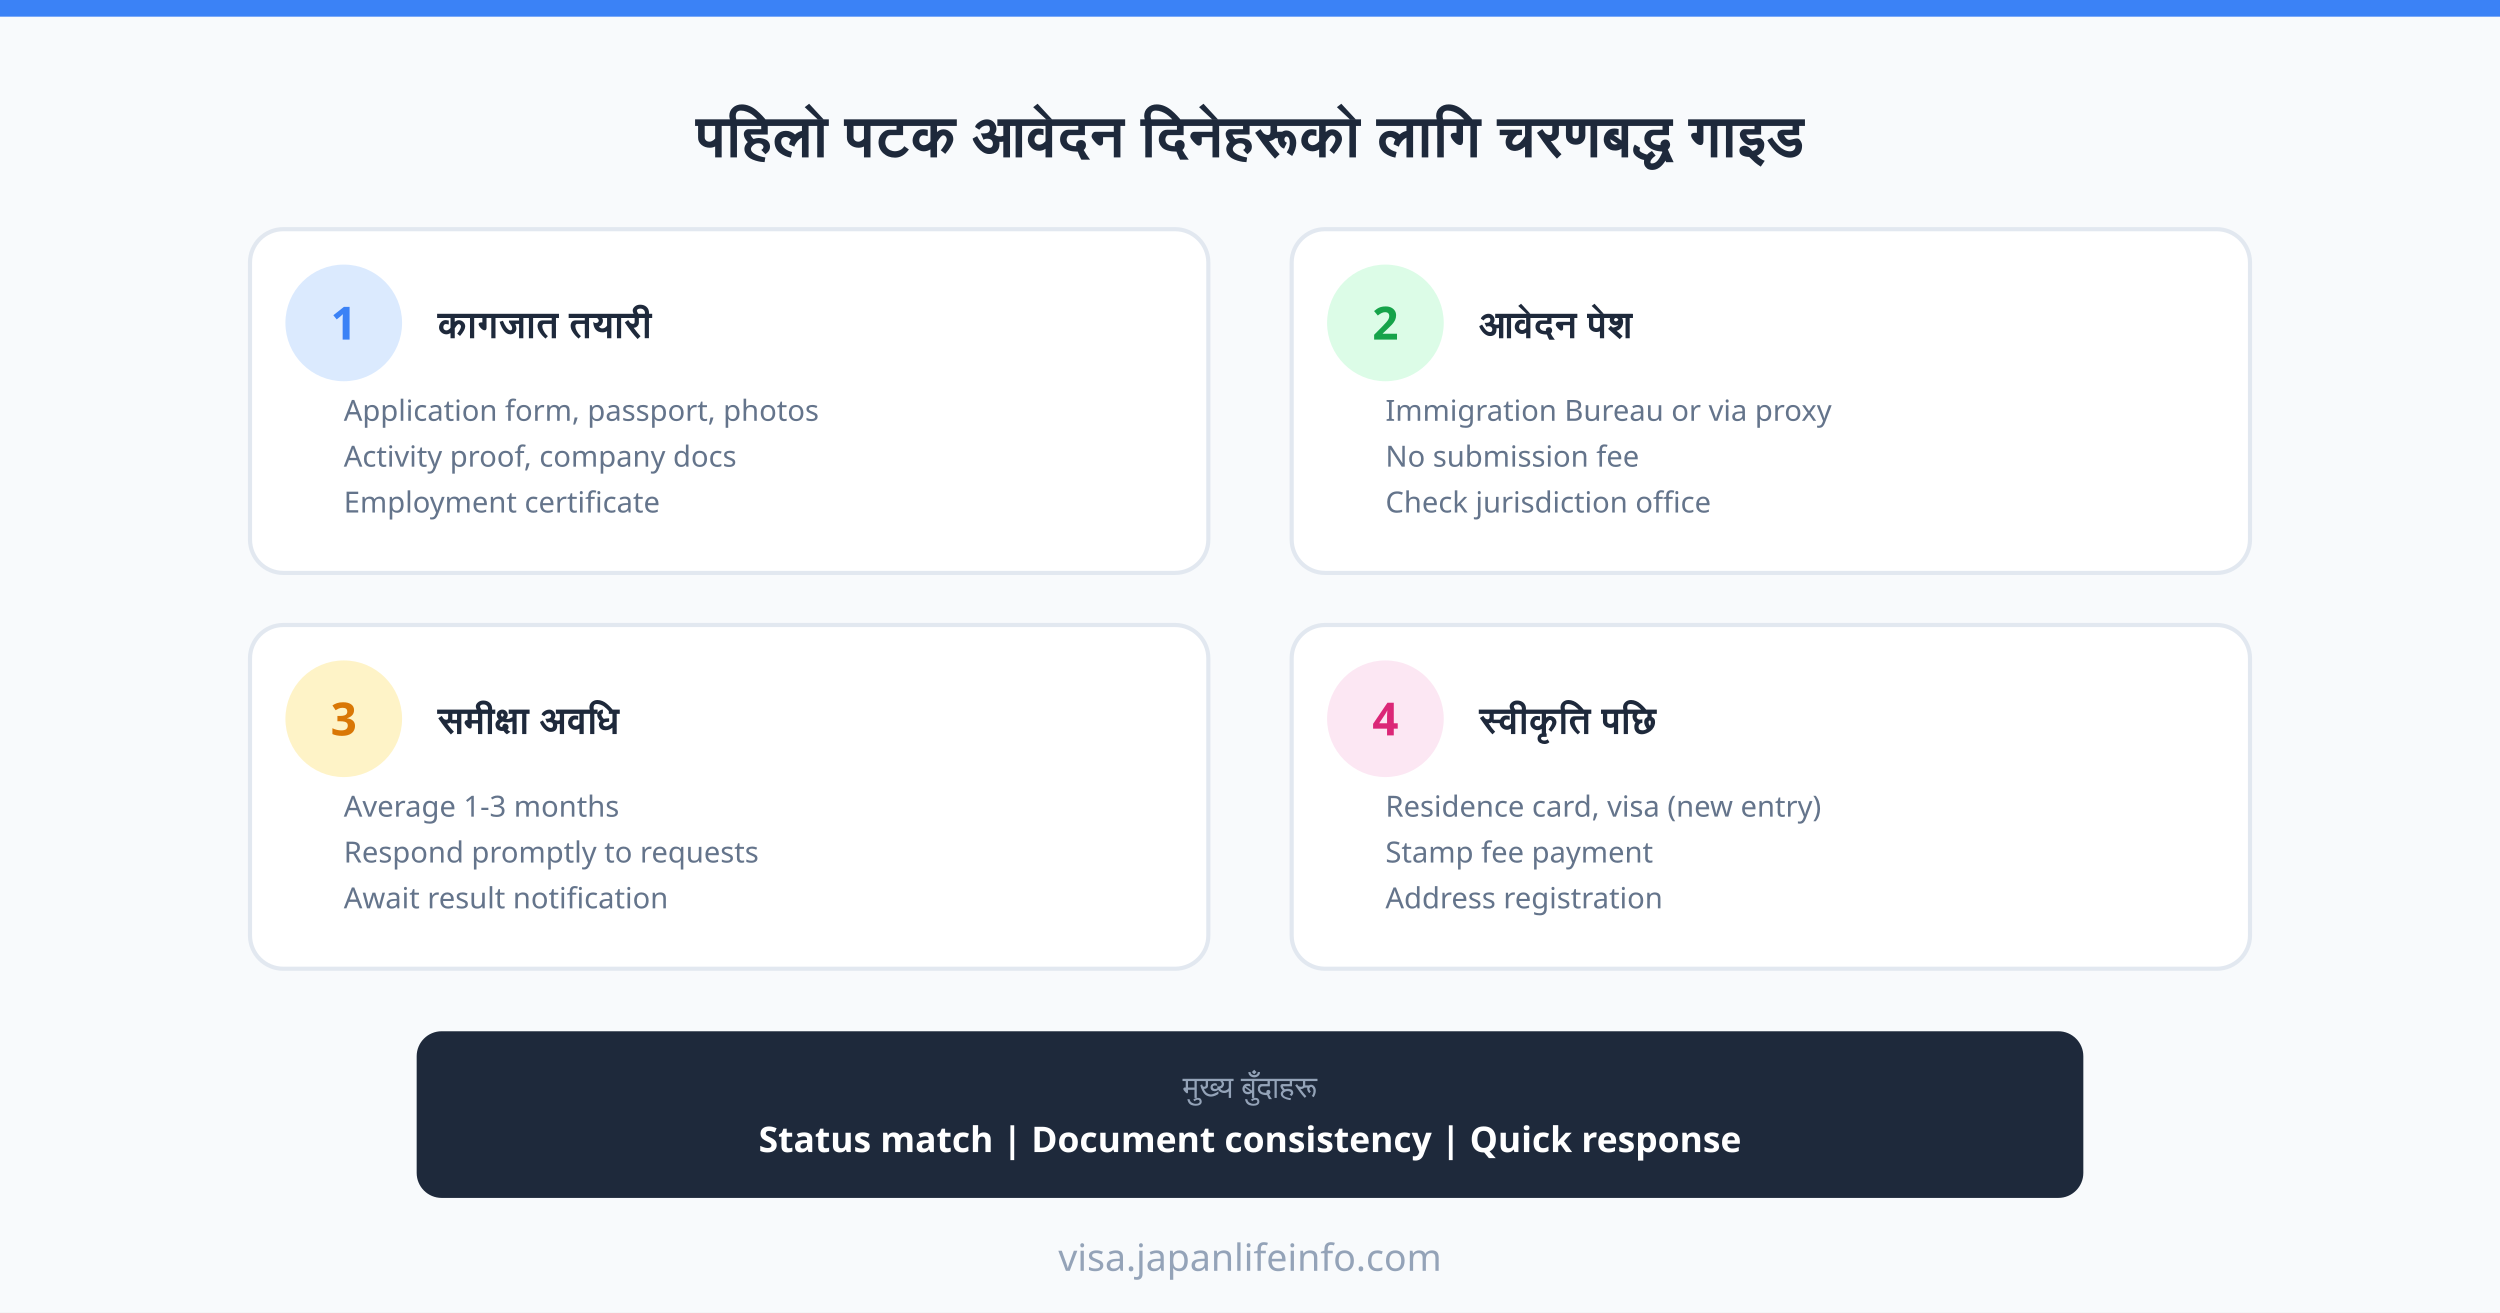
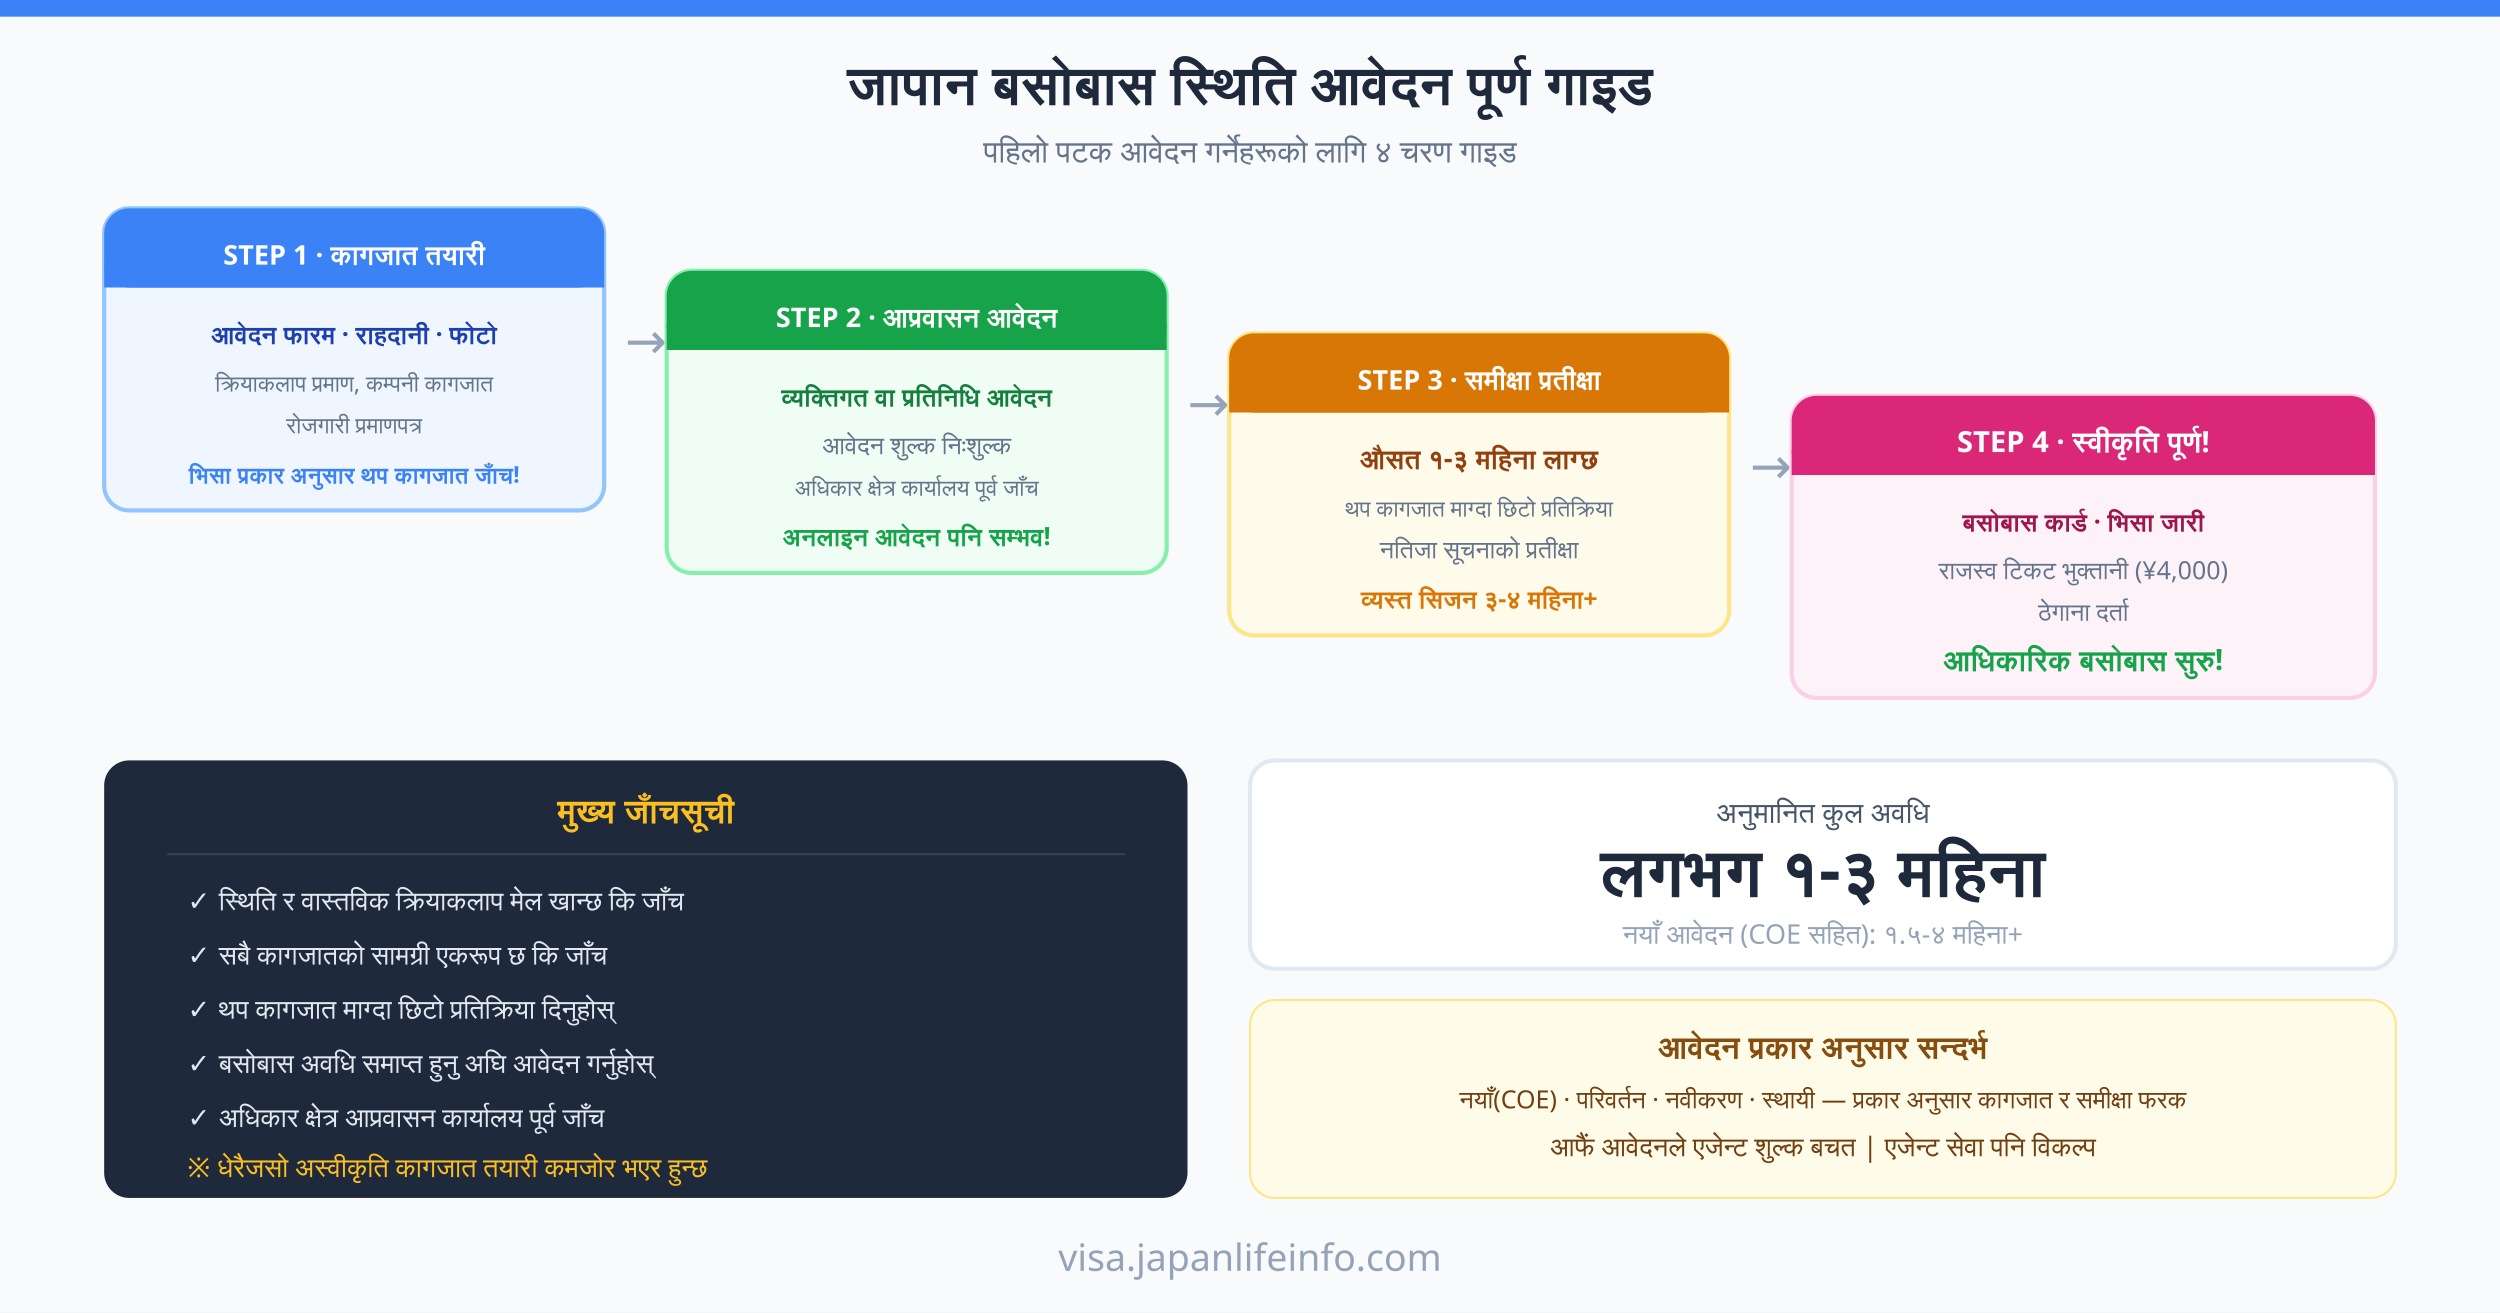
<svg xmlns="http://www.w3.org/2000/svg" width="1200" height="630" viewBox="0 0 1200 630" fill="none">
  <rect width="1200" height="630" fill="#f8fafc" />
  <rect width="1200" height="8" fill="url(#headerGradient)" />
-   <text x="600" y="75" text-anchor="middle" fill="#1e293b" font-family="sans-serif" font-size="28" font-weight="bold">पहिलो पटक आवेदन दिनेहरूको लागि चरणबद्ध गाइड</text>
-   <g transform="translate(120, 110)">
-     <rect width="460" height="165" rx="16" fill="white" stroke="#e2e8f0" stroke-width="2" />
-     <circle cx="45" cy="45" r="28" fill="#dbeafe" />
-     <text x="45" y="53" text-anchor="middle" fill="#3b82f6" font-family="sans-serif" font-size="22" font-weight="bold">1</text>
-     <text x="90" y="52" fill="#1e293b" font-family="sans-serif" font-size="18" font-weight="bold">कागजात तयारी</text>
-     <text x="45" y="92" fill="#64748b" font-family="sans-serif" font-size="14">Application form, passport, photos</text>
-     <text x="45" y="114" fill="#64748b" font-family="sans-serif" font-size="14">Activity proof, company docs</text>
-     <text x="45" y="136" fill="#64748b" font-family="sans-serif" font-size="14">Employment certificate</text>
+   <text x="600" y="50" text-anchor="middle" fill="#1e293b" font-family="sans-serif" font-size="26" font-weight="bold">जापान बसोबास स्थिति आवेदन पूर्ण गाइड</text>
+   <text x="600" y="78" text-anchor="middle" fill="#64748b" font-family="sans-serif" font-size="15">पहिलो पटक आवेदन गर्नेहरूको लागि ४ चरण गाइड</text>
+   <g transform="translate(50, 100)">
+     <rect width="240" height="145" rx="12" fill="#eff6ff" stroke="#93c5fd" stroke-width="2" />
+     <rect width="240" height="38" rx="12" fill="#3b82f6" />
+     <rect y="26" width="240" height="12" fill="#3b82f6" />
+     <text x="120" y="27" text-anchor="middle" fill="white" font-family="sans-serif" font-size="13" font-weight="bold">STEP 1 · कागजात तयारी</text>
+     <text x="120" y="65" text-anchor="middle" fill="#1e40af" font-family="sans-serif" font-size="12" font-weight="bold">आवेदन फारम · राहदानी · फोटो</text>
+     <text x="120" y="88" text-anchor="middle" fill="#64748b" font-family="sans-serif" font-size="11">क्रियाकलाप प्रमाण, कम्पनी कागजात</text>
+     <text x="120" y="108" text-anchor="middle" fill="#64748b" font-family="sans-serif" font-size="11">रोजगारी प्रमाणपत्र</text>
+     <text x="120" y="132" text-anchor="middle" fill="#3b82f6" font-family="sans-serif" font-size="11" font-weight="bold">भिसा प्रकार अनुसार थप कागजात जाँच!</text>
  </g>
-   <g transform="translate(620, 110)">
-     <rect width="460" height="165" rx="16" fill="white" stroke="#e2e8f0" stroke-width="2" />
-     <circle cx="45" cy="45" r="28" fill="#dcfce7" />
-     <text x="45" y="53" text-anchor="middle" fill="#16a34a" font-family="sans-serif" font-size="22" font-weight="bold">2</text>
-     <text x="90" y="52" fill="#1e293b" font-family="sans-serif" font-size="18" font-weight="bold">आवेदन पेश</text>
-     <text x="45" y="92" fill="#64748b" font-family="sans-serif" font-size="14">Immigration Bureau or via proxy</text>
-     <text x="45" y="114" fill="#64748b" font-family="sans-serif" font-size="14">No submission fee</text>
-     <text x="45" y="136" fill="#64748b" font-family="sans-serif" font-size="14">Check jurisdiction office</text>
+   <text x="300" y="172" fill="#94a3b8" font-family="sans-serif" font-size="24">→</text>
+   <g transform="translate(320, 130)">
+     <rect width="240" height="145" rx="12" fill="#f0fdf4" stroke="#86efac" stroke-width="2" />
+     <rect width="240" height="38" rx="12" fill="#16a34a" />
+     <rect y="26" width="240" height="12" fill="#16a34a" />
+     <text x="120" y="27" text-anchor="middle" fill="white" font-family="sans-serif" font-size="13" font-weight="bold">STEP 2 · आप्रवासन आवेदन</text>
+     <text x="120" y="65" text-anchor="middle" fill="#15803d" font-family="sans-serif" font-size="12" font-weight="bold">व्यक्तिगत वा प्रतिनिधि आवेदन</text>
+     <text x="120" y="88" text-anchor="middle" fill="#64748b" font-family="sans-serif" font-size="12">आवेदन शुल्क निःशुल्क</text>
+     <text x="120" y="108" text-anchor="middle" fill="#64748b" font-family="sans-serif" font-size="11">अधिकार क्षेत्र कार्यालय पूर्व जाँच</text>
+     <text x="120" y="132" text-anchor="middle" fill="#16a34a" font-family="sans-serif" font-size="12" font-weight="bold">अनलाइन आवेदन पनि सम्भव!</text>
  </g>
-   <g transform="translate(120, 300)">
-     <rect width="460" height="165" rx="16" fill="white" stroke="#e2e8f0" stroke-width="2" />
-     <circle cx="45" cy="45" r="28" fill="#fef3c7" />
-     <text x="45" y="53" text-anchor="middle" fill="#d97706" font-family="sans-serif" font-size="22" font-weight="bold">3</text>
-     <text x="90" y="52" fill="#1e293b" font-family="sans-serif" font-size="18" font-weight="bold">समीक्षा अवधि</text>
-     <text x="45" y="92" fill="#64748b" font-family="sans-serif" font-size="14">Average 1-3 months</text>
-     <text x="45" y="114" fill="#64748b" font-family="sans-serif" font-size="14">Respond promptly to requests</text>
-     <text x="45" y="136" fill="#64748b" font-family="sans-serif" font-size="14">Await result notification</text>
+   <text x="570" y="202" fill="#94a3b8" font-family="sans-serif" font-size="24">→</text>
+   <g transform="translate(590, 160)">
+     <rect width="240" height="145" rx="12" fill="#fffbeb" stroke="#fde68a" stroke-width="2" />
+     <rect width="240" height="38" rx="12" fill="#d97706" />
+     <rect y="26" width="240" height="12" fill="#d97706" />
+     <text x="120" y="27" text-anchor="middle" fill="white" font-family="sans-serif" font-size="13" font-weight="bold">STEP 3 · समीक्षा प्रतीक्षा</text>
+     <text x="120" y="65" text-anchor="middle" fill="#92400e" font-family="sans-serif" font-size="13" font-weight="bold">औसत १-३ महिना लाग्छ</text>
+     <text x="120" y="88" text-anchor="middle" fill="#64748b" font-family="sans-serif" font-size="11">थप कागजात माग्दा छिटो प्रतिक्रिया</text>
+     <text x="120" y="108" text-anchor="middle" fill="#64748b" font-family="sans-serif" font-size="12">नतिजा सूचनाको प्रतीक्षा</text>
+     <text x="120" y="132" text-anchor="middle" fill="#d97706" font-family="sans-serif" font-size="12" font-weight="bold">व्यस्त सिजन ३-४ महिना+</text>
  </g>
-   <g transform="translate(620, 300)">
-     <rect width="460" height="165" rx="16" fill="white" stroke="#e2e8f0" stroke-width="2" />
-     <circle cx="45" cy="45" r="28" fill="#fce7f3" />
-     <text x="45" y="53" text-anchor="middle" fill="#db2777" font-family="sans-serif" font-size="22" font-weight="bold">4</text>
-     <text x="90" y="52" fill="#1e293b" font-family="sans-serif" font-size="18" font-weight="bold">स्वीकृति पछि</text>
-     <text x="45" y="92" fill="#64748b" font-family="sans-serif" font-size="14">Residence card, visa (new entry)</text>
-     <text x="45" y="114" fill="#64748b" font-family="sans-serif" font-size="14">Stamp fee payment</text>
-     <text x="45" y="136" fill="#64748b" font-family="sans-serif" font-size="14">Address registration</text>
+   <text x="840" y="232" fill="#94a3b8" font-family="sans-serif" font-size="24">→</text>
+   <g transform="translate(860, 190)">
+     <rect width="280" height="145" rx="12" fill="#fdf2f8" stroke="#fbcfe8" stroke-width="2" />
+     <rect width="280" height="38" rx="12" fill="#db2777" />
+     <rect y="26" width="280" height="12" fill="#db2777" />
+     <text x="140" y="27" text-anchor="middle" fill="white" font-family="sans-serif" font-size="14" font-weight="bold">STEP 4 · स्वीकृति पूर्ण!</text>
+     <text x="140" y="65" text-anchor="middle" fill="#9d174d" font-family="sans-serif" font-size="12" font-weight="bold">बसोबास कार्ड · भिसा जारी</text>
+     <text x="140" y="88" text-anchor="middle" fill="#64748b" font-family="sans-serif" font-size="12">राजस्व टिकट भुक्तानी (¥4,000)</text>
+     <text x="140" y="108" text-anchor="middle" fill="#64748b" font-family="sans-serif" font-size="12">ठेगाना दर्ता</text>
+     <text x="140" y="132" text-anchor="middle" fill="#16a34a" font-family="sans-serif" font-size="14" font-weight="bold">आधिकारिक बसोबास सुरु!</text>
  </g>
-   <g transform="translate(200, 495)">
-     <rect width="800" height="80" rx="12" fill="#1e293b" />
-     <text x="400" y="32" text-anchor="middle" fill="#94a3b8" font-family="sans-serif" font-size="15">मुख्य बुँदाहरू</text>
-     <text x="400" y="58" text-anchor="middle" fill="white" font-family="sans-serif" font-size="17" font-weight="bold">Status match | Document consistency | Quick response</text>
+   <g transform="translate(50, 365)">
+     <rect width="520" height="210" rx="12" fill="#1e293b" />
+     <text x="260" y="30" text-anchor="middle" fill="#fbbf24" font-family="sans-serif" font-size="16" font-weight="bold">मुख्य जाँचसूची</text>
+     <line x1="30" y1="45" x2="490" y2="45" stroke="#334155" />
+     <text x="40" y="72" fill="#e2e8f0" font-family="sans-serif" font-size="13">✓ स्थिति र वास्तविक क्रियाकलाप मेल खान्छ कि जाँच</text>
+     <text x="40" y="98" fill="#e2e8f0" font-family="sans-serif" font-size="13">✓ सबै कागजातको सामग्री एकरूप छ कि जाँच</text>
+     <text x="40" y="124" fill="#e2e8f0" font-family="sans-serif" font-size="13">✓ थप कागजात माग्दा छिटो प्रतिक्रिया दिनुहोस्</text>
+     <text x="40" y="150" fill="#e2e8f0" font-family="sans-serif" font-size="13">✓ बसोबास अवधि समाप्त हुनु अघि आवेदन गर्नुहोस्</text>
+     <text x="40" y="176" fill="#e2e8f0" font-family="sans-serif" font-size="13">✓ अधिकार क्षेत्र आप्रवासन कार्यालय पूर्व जाँच</text>
+     <text x="40" y="200" fill="#fbbf24" font-family="sans-serif" font-size="13">※ धेरैजसो अस्वीकृति कागजात तयारी कमजोर भएर हुन्छ</text>
+   </g>
+   <g transform="translate(600, 365)">
+     <rect width="550" height="100" rx="12" fill="white" stroke="#e2e8f0" stroke-width="2" />
+     <text x="275" y="30" text-anchor="middle" fill="#475569" font-family="sans-serif" font-size="14">अनुमानित कुल अवधि</text>
+     <text x="275" y="65" text-anchor="middle" fill="#1e293b" font-family="sans-serif" font-size="32" font-weight="bold">लगभग १-३ महिना</text>
+     <text x="275" y="88" text-anchor="middle" fill="#94a3b8" font-family="sans-serif" font-size="13">नयाँ आवेदन (COE सहित): १.५-४ महिना+</text>
+   </g>
+   <g transform="translate(600, 480)">
+     <rect width="550" height="95" rx="12" fill="#fefce8" stroke="#fde68a" stroke-width="1" />
+     <text x="275" y="28" text-anchor="middle" fill="#854d0e" font-family="sans-serif" font-size="15" font-weight="bold">आवेदन प्रकार अनुसार सन्दर्भ</text>
+     <text x="275" y="52" text-anchor="middle" fill="#713f12" font-family="sans-serif" font-size="12">नयाँ(COE) · परिवर्तन · नवीकरण · स्थायी — प्रकार अनुसार कागजात र समीक्षा फरक</text>
+     <text x="275" y="75" text-anchor="middle" fill="#713f12" font-family="sans-serif" font-size="13">आफैं आवेदनले एजेन्ट शुल्क बचत | एजेन्ट सेवा पनि विकल्प</text>
  </g>
  <text x="600" y="610" text-anchor="middle" fill="#94a3b8" font-family="sans-serif" font-size="18">visa.japanlifeinfo.com</text>
  <defs>
    <linearGradient id="headerGradient" x1="0" y1="0" x2="1200" y2="0">
      <stop offset="0%" stop-color="#3b82f6" />
      <stop offset="50%" stop-color="#8b5cf6" />
      <stop offset="100%" stop-color="#10b981" />
    </linearGradient>
  </defs>
</svg>
